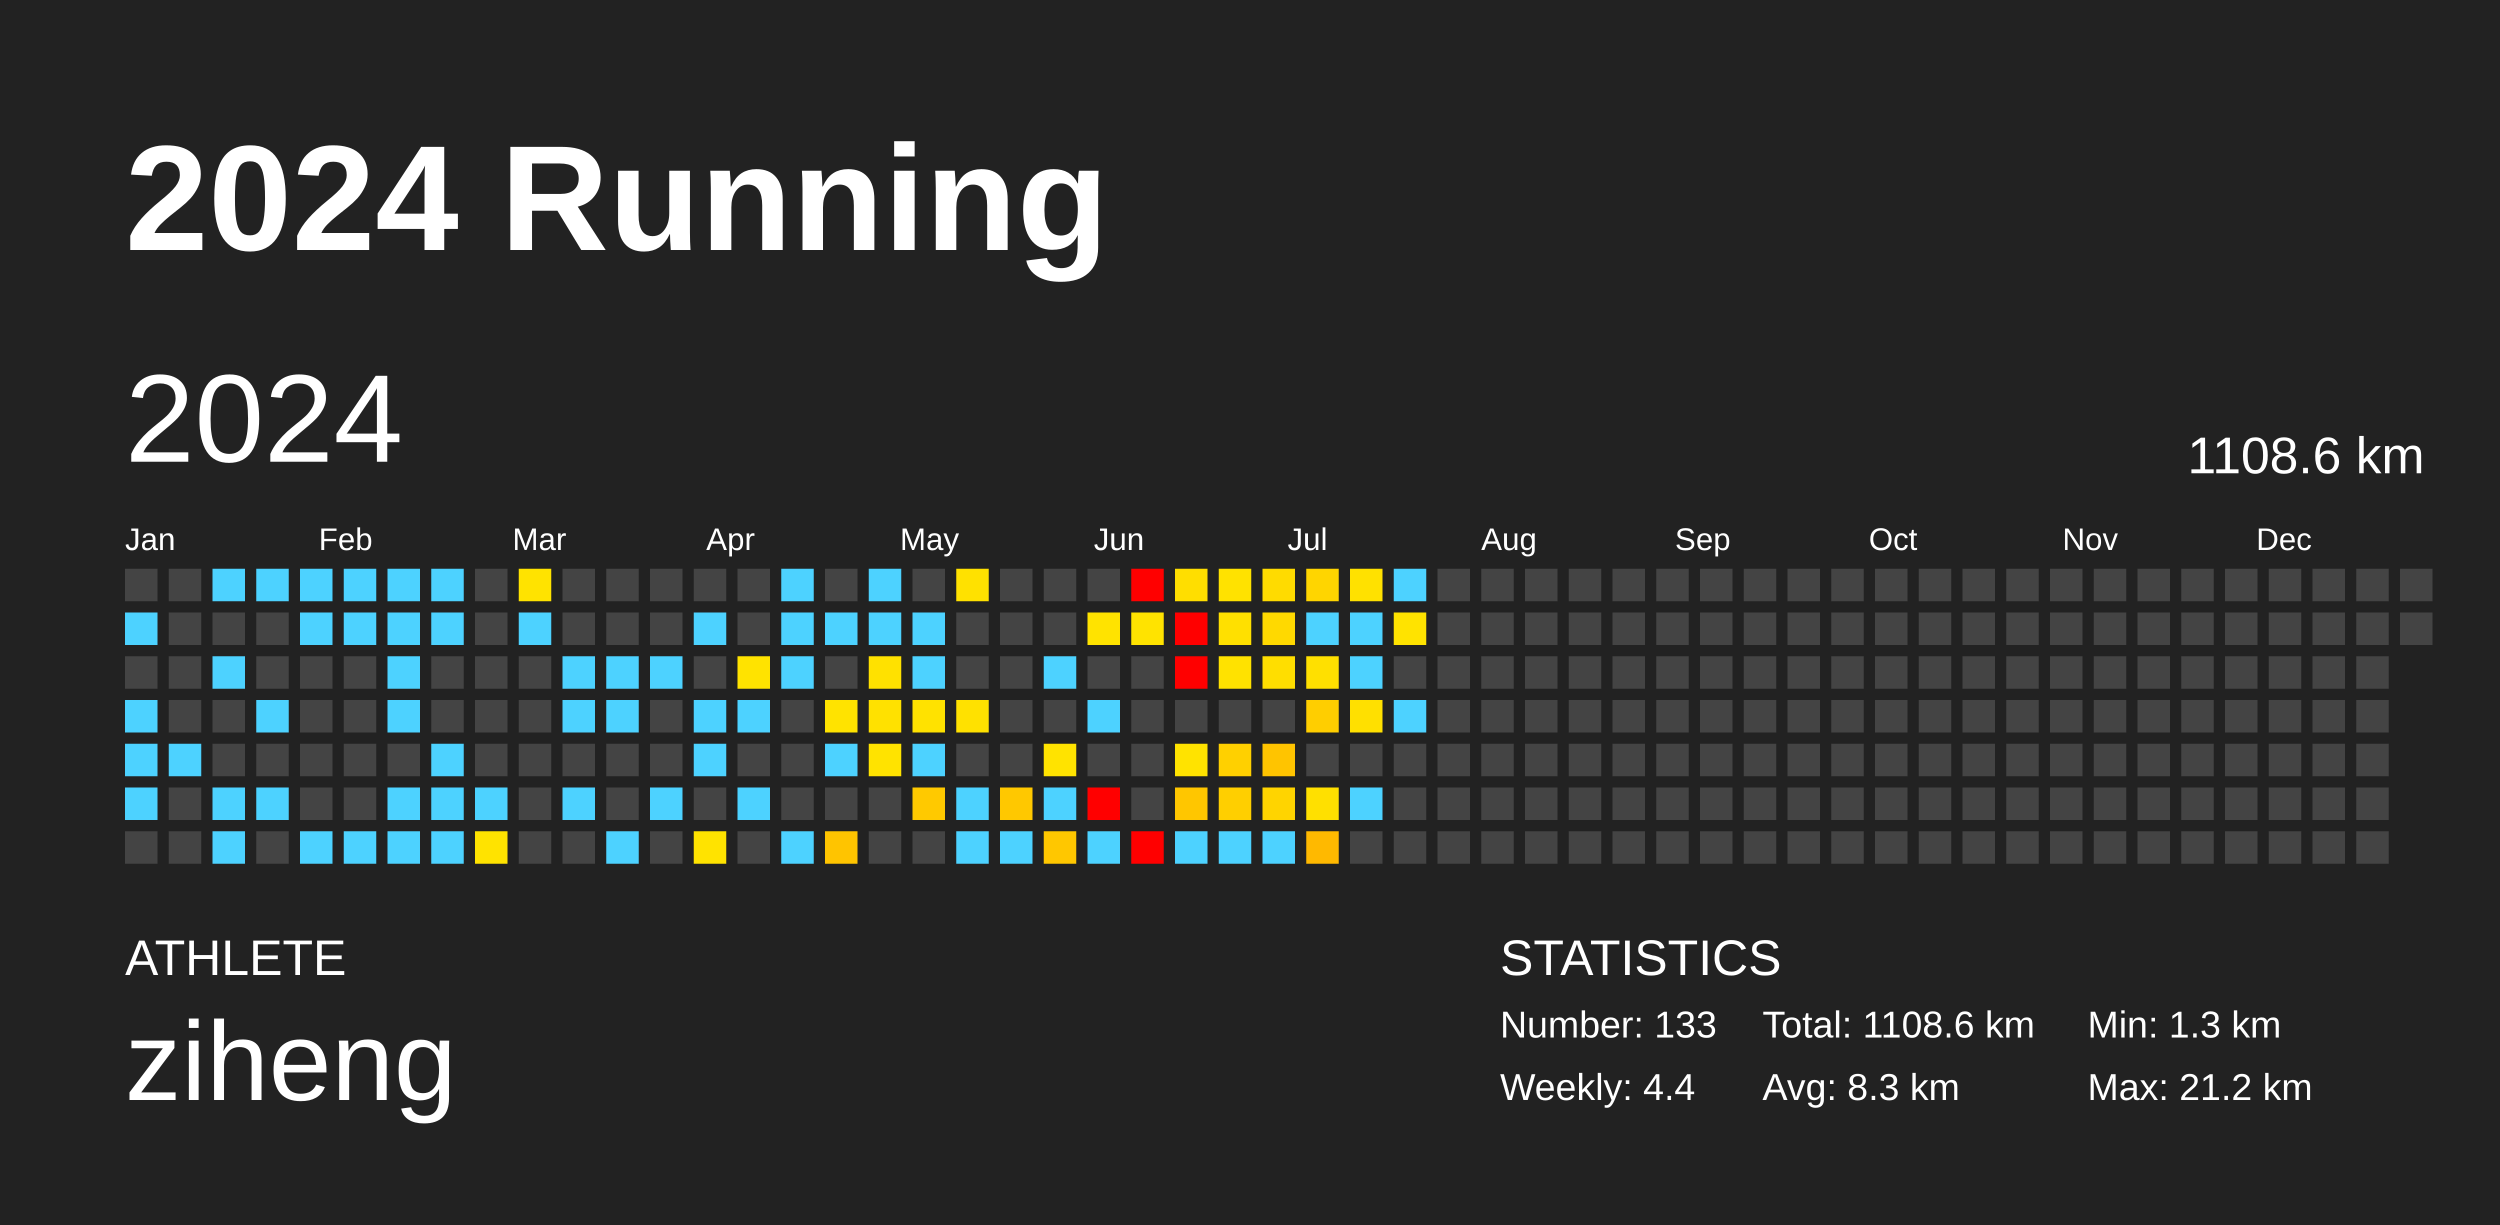
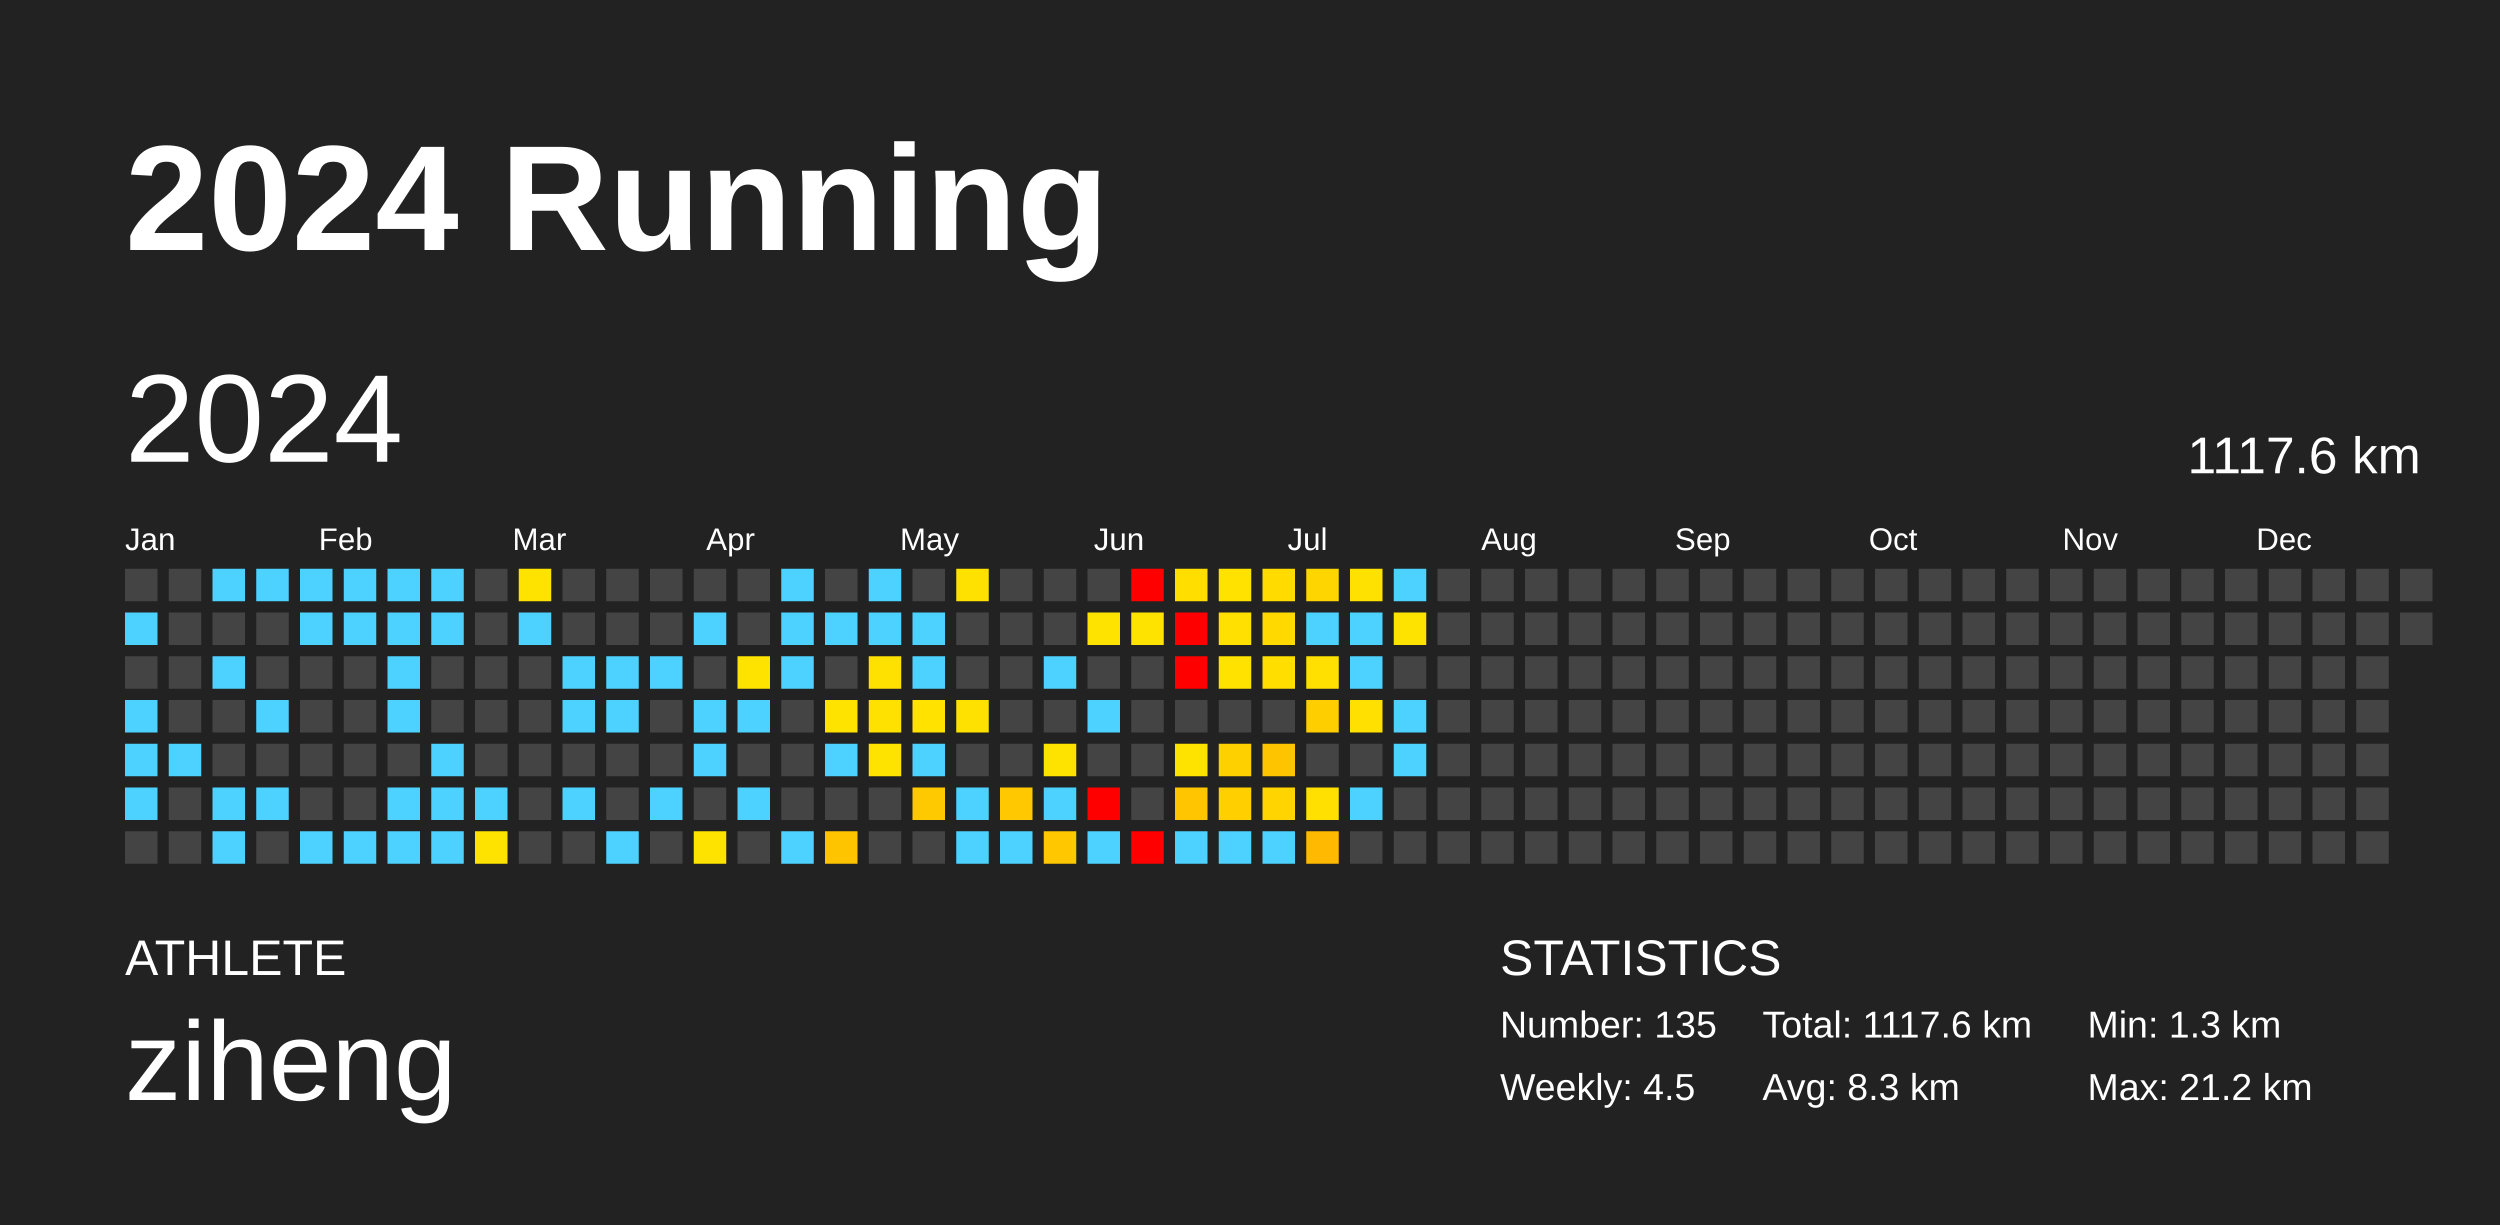
<svg xmlns="http://www.w3.org/2000/svg" baseProfile="full" height="98mm" version="1.1" viewBox="0,0,200,98" width="200mm">
  <defs />
  <rect fill="#222222" height="98" width="200" x="0" y="0" />
  <text fill="#FFFFFF" style="font-size:12px; font-family:Arial; font-weight:bold;" x="10" y="20">2024 Running</text>
  <text fill="#FFFFFF" style="font-size:4px; font-family:Arial" x="10" y="78">ATHLETE</text>
  <text fill="#FFFFFF" style="font-size:9px; font-family:Arial" x="10" y="88">ziheng</text>
  <text fill="#FFFFFF" style="font-size:4px; font-family:Arial" x="120" y="78">STATISTICS</text>
-   <text fill="#FFFFFF" style="font-size:3px; font-family:Arial" x="120" y="83">Number: 133</text>
-   <text fill="#FFFFFF" style="font-size:3px; font-family:Arial" x="120" y="88">Weekly: 4.4</text>
-   <text fill="#FFFFFF" style="font-size:3px; font-family:Arial" x="141" y="83">Total: 1108.6 km</text>
+   <text fill="#FFFFFF" style="font-size:3px; font-family:Arial" x="120" y="83">Number: 135</text>
+   <text fill="#FFFFFF" style="font-size:3px; font-family:Arial" x="120" y="88">Weekly: 4.5</text>
+   <text fill="#FFFFFF" style="font-size:3px; font-family:Arial" x="141" y="83">Total: 1117.6 km</text>
  <text fill="#FFFFFF" style="font-size:3px; font-family:Arial" x="141" y="88">Avg: 8.3 km</text>
  <text fill="#FFFFFF" style="font-size:3px; font-family:Arial" x="167" y="83">Min: 1.3 km</text>
  <text fill="#FFFFFF" style="font-size:3px; font-family:Arial" x="167" y="88">Max: 21.2 km</text>
  <text dominant-baseline="hanging" fill="#FFFFFF" style="font-size:10.0px; font-family:Arial;" x="10" y="30">2024</text>
-   <text dominant-baseline="hanging" fill="#FFFFFF" style="font-size:4.125px; font-family:Arial;" x="175" y="35">1108.6 km</text>
+   <text dominant-baseline="hanging" fill="#FFFFFF" style="font-size:4.125px; font-family:Arial;" x="175" y="35">1117.6 km</text>
  <text fill="#FFFFFF" style="font-size:2.5px; font-family:Arial" x="10.0" y="44">Jan</text>
  <text fill="#FFFFFF" style="font-size:2.5px; font-family:Arial" x="25.5" y="44">Feb</text>
  <text fill="#FFFFFF" style="font-size:2.5px; font-family:Arial" x="41.0" y="44">Mar</text>
  <text fill="#FFFFFF" style="font-size:2.5px; font-family:Arial" x="56.5" y="44">Apr</text>
  <text fill="#FFFFFF" style="font-size:2.5px; font-family:Arial" x="72.0" y="44">May</text>
  <text fill="#FFFFFF" style="font-size:2.5px; font-family:Arial" x="87.5" y="44">Jun</text>
  <text fill="#FFFFFF" style="font-size:2.5px; font-family:Arial" x="103.0" y="44">Jul</text>
  <text fill="#FFFFFF" style="font-size:2.5px; font-family:Arial" x="118.5" y="44">Aug</text>
  <text fill="#FFFFFF" style="font-size:2.5px; font-family:Arial" x="134.0" y="44">Sep</text>
  <text fill="#FFFFFF" style="font-size:2.5px; font-family:Arial" x="149.5" y="44">Oct</text>
  <text fill="#FFFFFF" style="font-size:2.5px; font-family:Arial" x="165.0" y="44">Nov</text>
  <text fill="#FFFFFF" style="font-size:2.5px; font-family:Arial" x="180.5" y="44">Dec</text>
  <rect fill="#444444" height="2.6" width="2.6" x="10.0" y="45.5" />
  <rect fill="#4dd2ff" height="2.6" width="2.6" x="10.0" y="49.0" />
  <rect fill="#444444" height="2.6" width="2.6" x="10.0" y="52.5" />
  <rect fill="#4dd2ff" height="2.6" width="2.6" x="10.0" y="56.0" />
  <rect fill="#4dd2ff" height="2.6" width="2.6" x="10.0" y="59.5" />
  <rect fill="#4dd2ff" height="2.6" width="2.6" x="10.0" y="63.0" />
  <rect fill="#444444" height="2.6" width="2.6" x="10.0" y="66.5" />
  <rect fill="#444444" height="2.6" width="2.6" x="13.5" y="45.5" />
  <rect fill="#444444" height="2.6" width="2.6" x="13.5" y="49.0" />
  <rect fill="#444444" height="2.6" width="2.6" x="13.5" y="52.5" />
  <rect fill="#444444" height="2.6" width="2.6" x="13.5" y="56.0" />
  <rect fill="#4dd2ff" height="2.6" width="2.6" x="13.5" y="59.5" />
  <rect fill="#444444" height="2.6" width="2.6" x="13.5" y="63.0" />
  <rect fill="#444444" height="2.6" width="2.6" x="13.5" y="66.5" />
  <rect fill="#4dd2ff" height="2.6" width="2.6" x="17.0" y="45.5" />
  <rect fill="#444444" height="2.6" width="2.6" x="17.0" y="49.0" />
  <rect fill="#4dd2ff" height="2.6" width="2.6" x="17.0" y="52.5" />
  <rect fill="#444444" height="2.6" width="2.6" x="17.0" y="56.0" />
  <rect fill="#444444" height="2.6" width="2.6" x="17.0" y="59.5" />
  <rect fill="#4dd2ff" height="2.6" width="2.6" x="17.0" y="63.0" />
  <rect fill="#4dd2ff" height="2.6" width="2.6" x="17.0" y="66.5" />
  <rect fill="#4dd2ff" height="2.6" width="2.6" x="20.5" y="45.5" />
  <rect fill="#444444" height="2.6" width="2.6" x="20.5" y="49.0" />
  <rect fill="#444444" height="2.6" width="2.6" x="20.5" y="52.5" />
  <rect fill="#4dd2ff" height="2.6" width="2.6" x="20.5" y="56.0" />
  <rect fill="#444444" height="2.6" width="2.6" x="20.5" y="59.5" />
  <rect fill="#4dd2ff" height="2.6" width="2.6" x="20.5" y="63.0" />
  <rect fill="#444444" height="2.6" width="2.6" x="20.5" y="66.5" />
  <rect fill="#4dd2ff" height="2.6" width="2.6" x="24.0" y="45.5" />
  <rect fill="#4dd2ff" height="2.6" width="2.6" x="24.0" y="49.0" />
  <rect fill="#444444" height="2.6" width="2.6" x="24.0" y="52.5" />
  <rect fill="#444444" height="2.6" width="2.6" x="24.0" y="56.0" />
  <rect fill="#444444" height="2.6" width="2.6" x="24.0" y="59.5" />
  <rect fill="#444444" height="2.6" width="2.6" x="24.0" y="63.0" />
  <rect fill="#4dd2ff" height="2.6" width="2.6" x="24.0" y="66.5" />
  <rect fill="#4dd2ff" height="2.6" width="2.6" x="27.5" y="45.5" />
  <rect fill="#4dd2ff" height="2.6" width="2.6" x="27.5" y="49.0" />
  <rect fill="#444444" height="2.6" width="2.6" x="27.5" y="52.5" />
  <rect fill="#444444" height="2.6" width="2.6" x="27.5" y="56.0" />
  <rect fill="#444444" height="2.6" width="2.6" x="27.5" y="59.5" />
  <rect fill="#444444" height="2.6" width="2.6" x="27.5" y="63.0" />
  <rect fill="#4dd2ff" height="2.6" width="2.6" x="27.5" y="66.5" />
  <rect fill="#4dd2ff" height="2.6" width="2.6" x="31.0" y="45.5" />
  <rect fill="#4dd2ff" height="2.6" width="2.6" x="31.0" y="49.0" />
  <rect fill="#4dd2ff" height="2.6" width="2.6" x="31.0" y="52.5" />
  <rect fill="#4dd2ff" height="2.6" width="2.6" x="31.0" y="56.0" />
  <rect fill="#444444" height="2.6" width="2.6" x="31.0" y="59.5" />
  <rect fill="#4dd2ff" height="2.6" width="2.6" x="31.0" y="63.0" />
  <rect fill="#4dd2ff" height="2.6" width="2.6" x="31.0" y="66.5" />
  <rect fill="#4dd2ff" height="2.6" width="2.6" x="34.5" y="45.5" />
  <rect fill="#4dd2ff" height="2.6" width="2.6" x="34.5" y="49.0" />
  <rect fill="#444444" height="2.6" width="2.6" x="34.5" y="52.5" />
  <rect fill="#444444" height="2.6" width="2.6" x="34.5" y="56.0" />
  <rect fill="#4dd2ff" height="2.6" width="2.6" x="34.5" y="59.5" />
  <rect fill="#4dd2ff" height="2.6" width="2.6" x="34.5" y="63.0" />
  <rect fill="#4dd2ff" height="2.6" width="2.6" x="34.5" y="66.5" />
  <rect fill="#444444" height="2.6" width="2.6" x="38.0" y="45.5" />
  <rect fill="#444444" height="2.6" width="2.6" x="38.0" y="49.0" />
  <rect fill="#444444" height="2.6" width="2.6" x="38.0" y="52.5" />
  <rect fill="#444444" height="2.6" width="2.6" x="38.0" y="56.0" />
  <rect fill="#444444" height="2.6" width="2.6" x="38.0" y="59.5" />
  <rect fill="#4dd2ff" height="2.6" width="2.6" x="38.0" y="63.0" />
  <rect fill="#ffe300" height="2.6" width="2.6" x="38.0" y="66.5" />
  <rect fill="#ffe300" height="2.6" width="2.6" x="41.5" y="45.5" />
  <rect fill="#4dd2ff" height="2.6" width="2.6" x="41.5" y="49.0" />
  <rect fill="#444444" height="2.6" width="2.6" x="41.5" y="52.5" />
  <rect fill="#444444" height="2.6" width="2.6" x="41.5" y="56.0" />
  <rect fill="#444444" height="2.6" width="2.6" x="41.5" y="59.5" />
  <rect fill="#444444" height="2.6" width="2.6" x="41.5" y="63.0" />
  <rect fill="#444444" height="2.6" width="2.6" x="41.5" y="66.5" />
  <rect fill="#444444" height="2.6" width="2.6" x="45.0" y="45.5" />
  <rect fill="#444444" height="2.6" width="2.6" x="45.0" y="49.0" />
  <rect fill="#4dd2ff" height="2.6" width="2.6" x="45.0" y="52.5" />
  <rect fill="#4dd2ff" height="2.6" width="2.6" x="45.0" y="56.0" />
  <rect fill="#444444" height="2.6" width="2.6" x="45.0" y="59.5" />
  <rect fill="#4dd2ff" height="2.6" width="2.6" x="45.0" y="63.0" />
  <rect fill="#444444" height="2.6" width="2.6" x="45.0" y="66.5" />
  <rect fill="#444444" height="2.6" width="2.6" x="48.5" y="45.5" />
  <rect fill="#444444" height="2.6" width="2.6" x="48.5" y="49.0" />
  <rect fill="#4dd2ff" height="2.6" width="2.6" x="48.5" y="52.5" />
  <rect fill="#4dd2ff" height="2.6" width="2.6" x="48.5" y="56.0" />
  <rect fill="#444444" height="2.6" width="2.6" x="48.5" y="59.5" />
  <rect fill="#444444" height="2.6" width="2.6" x="48.5" y="63.0" />
  <rect fill="#4dd2ff" height="2.6" width="2.6" x="48.5" y="66.5" />
  <rect fill="#444444" height="2.6" width="2.6" x="52.0" y="45.5" />
  <rect fill="#444444" height="2.6" width="2.6" x="52.0" y="49.0" />
  <rect fill="#4dd2ff" height="2.6" width="2.6" x="52.0" y="52.5" />
  <rect fill="#444444" height="2.6" width="2.6" x="52.0" y="56.0" />
  <rect fill="#444444" height="2.6" width="2.6" x="52.0" y="59.5" />
  <rect fill="#4dd2ff" height="2.6" width="2.6" x="52.0" y="63.0" />
  <rect fill="#444444" height="2.6" width="2.6" x="52.0" y="66.5" />
  <rect fill="#444444" height="2.6" width="2.6" x="55.5" y="45.5" />
  <rect fill="#4dd2ff" height="2.6" width="2.6" x="55.5" y="49.0" />
  <rect fill="#444444" height="2.6" width="2.6" x="55.5" y="52.5" />
  <rect fill="#4dd2ff" height="2.6" width="2.6" x="55.5" y="56.0" />
  <rect fill="#4dd2ff" height="2.6" width="2.6" x="55.5" y="59.5" />
  <rect fill="#444444" height="2.6" width="2.6" x="55.5" y="63.0" />
  <rect fill="#ffe300" height="2.6" width="2.6" x="55.5" y="66.5" />
  <rect fill="#444444" height="2.6" width="2.6" x="59.0" y="45.5" />
  <rect fill="#444444" height="2.6" width="2.6" x="59.0" y="49.0" />
  <rect fill="#ffe300" height="2.6" width="2.6" x="59.0" y="52.5" />
  <rect fill="#4dd2ff" height="2.6" width="2.6" x="59.0" y="56.0" />
  <rect fill="#444444" height="2.6" width="2.6" x="59.0" y="59.5" />
  <rect fill="#4dd2ff" height="2.6" width="2.6" x="59.0" y="63.0" />
  <rect fill="#444444" height="2.6" width="2.6" x="59.0" y="66.5" />
  <rect fill="#4dd2ff" height="2.6" width="2.6" x="62.5" y="45.5" />
  <rect fill="#4dd2ff" height="2.6" width="2.6" x="62.5" y="49.0" />
  <rect fill="#4dd2ff" height="2.6" width="2.6" x="62.5" y="52.5" />
  <rect fill="#444444" height="2.6" width="2.6" x="62.5" y="56.0" />
  <rect fill="#444444" height="2.6" width="2.6" x="62.5" y="59.5" />
  <rect fill="#444444" height="2.6" width="2.6" x="62.5" y="63.0" />
  <rect fill="#4dd2ff" height="2.6" width="2.6" x="62.5" y="66.5" />
  <rect fill="#444444" height="2.6" width="2.6" x="66.0" y="45.5" />
  <rect fill="#4dd2ff" height="2.6" width="2.6" x="66.0" y="49.0" />
  <rect fill="#444444" height="2.6" width="2.6" x="66.0" y="52.5" />
  <rect fill="#ffe300" height="2.6" width="2.6" x="66.0" y="56.0" />
  <rect fill="#4dd2ff" height="2.6" width="2.6" x="66.0" y="59.5" />
  <rect fill="#444444" height="2.6" width="2.6" x="66.0" y="63.0" />
  <rect fill="#ffc400" height="2.6" width="2.6" x="66.0" y="66.5" />
  <rect fill="#4dd2ff" height="2.6" width="2.6" x="69.5" y="45.5" />
  <rect fill="#4dd2ff" height="2.6" width="2.6" x="69.5" y="49.0" />
  <rect fill="#ffe100" height="2.6" width="2.6" x="69.5" y="52.5" />
  <rect fill="#ffe100" height="2.6" width="2.6" x="69.5" y="56.0" />
  <rect fill="#ffe300" height="2.6" width="2.6" x="69.5" y="59.5" />
  <rect fill="#444444" height="2.6" width="2.6" x="69.5" y="63.0" />
  <rect fill="#444444" height="2.6" width="2.6" x="69.5" y="66.5" />
  <rect fill="#444444" height="2.6" width="2.6" x="73.0" y="45.5" />
  <rect fill="#4dd2ff" height="2.6" width="2.6" x="73.0" y="49.0" />
  <rect fill="#4dd2ff" height="2.6" width="2.6" x="73.0" y="52.5" />
  <rect fill="#ffe200" height="2.6" width="2.6" x="73.0" y="56.0" />
  <rect fill="#4dd2ff" height="2.6" width="2.6" x="73.0" y="59.5" />
  <rect fill="#ffc900" height="2.6" width="2.6" x="73.0" y="63.0" />
  <rect fill="#444444" height="2.6" width="2.6" x="73.0" y="66.5" />
  <rect fill="#ffe100" height="2.6" width="2.6" x="76.5" y="45.5" />
  <rect fill="#444444" height="2.6" width="2.6" x="76.5" y="49.0" />
  <rect fill="#444444" height="2.6" width="2.6" x="76.5" y="52.5" />
  <rect fill="#ffe100" height="2.6" width="2.6" x="76.5" y="56.0" />
  <rect fill="#444444" height="2.6" width="2.6" x="76.5" y="59.5" />
  <rect fill="#4dd2ff" height="2.6" width="2.6" x="76.5" y="63.0" />
  <rect fill="#4dd2ff" height="2.6" width="2.6" x="76.5" y="66.5" />
  <rect fill="#444444" height="2.6" width="2.6" x="80.0" y="45.5" />
  <rect fill="#444444" height="2.6" width="2.6" x="80.0" y="49.0" />
  <rect fill="#444444" height="2.6" width="2.6" x="80.0" y="52.5" />
  <rect fill="#444444" height="2.6" width="2.6" x="80.0" y="56.0" />
  <rect fill="#444444" height="2.6" width="2.6" x="80.0" y="59.5" />
  <rect fill="#ffc800" height="2.6" width="2.6" x="80.0" y="63.0" />
  <rect fill="#4dd2ff" height="2.6" width="2.6" x="80.0" y="66.5" />
  <rect fill="#444444" height="2.6" width="2.6" x="83.5" y="45.5" />
  <rect fill="#444444" height="2.6" width="2.6" x="83.5" y="49.0" />
  <rect fill="#4dd2ff" height="2.6" width="2.6" x="83.5" y="52.5" />
  <rect fill="#444444" height="2.6" width="2.6" x="83.5" y="56.0" />
  <rect fill="#ffe300" height="2.6" width="2.6" x="83.5" y="59.5" />
  <rect fill="#4dd2ff" height="2.6" width="2.6" x="83.5" y="63.0" />
  <rect fill="#ffc700" height="2.6" width="2.6" x="83.5" y="66.5" />
  <rect fill="#444444" height="2.6" width="2.6" x="87.0" y="45.5" />
  <rect fill="#ffe300" height="2.6" width="2.6" x="87.0" y="49.0" />
  <rect fill="#444444" height="2.6" width="2.6" x="87.0" y="52.5" />
  <rect fill="#4dd2ff" height="2.6" width="2.6" x="87.0" y="56.0" />
  <rect fill="#444444" height="2.6" width="2.6" x="87.0" y="59.5" />
  <rect fill="red" height="2.6" width="2.6" x="87.0" y="63.0" />
  <rect fill="#4dd2ff" height="2.6" width="2.6" x="87.0" y="66.5" />
  <rect fill="red" height="2.6" width="2.6" x="90.5" y="45.5" />
  <rect fill="#ffe300" height="2.6" width="2.6" x="90.5" y="49.0" />
  <rect fill="#444444" height="2.6" width="2.6" x="90.5" y="52.5" />
  <rect fill="#444444" height="2.6" width="2.6" x="90.5" y="56.0" />
  <rect fill="#444444" height="2.6" width="2.6" x="90.5" y="59.5" />
  <rect fill="#444444" height="2.6" width="2.6" x="90.5" y="63.0" />
  <rect fill="red" height="2.6" width="2.6" x="90.5" y="66.5" />
  <rect fill="#ffde00" height="2.6" width="2.6" x="94.0" y="45.5" />
  <rect fill="red" height="2.6" width="2.6" x="94.0" y="49.0" />
  <rect fill="red" height="2.6" width="2.6" x="94.0" y="52.5" />
  <rect fill="#444444" height="2.6" width="2.6" x="94.0" y="56.0" />
  <rect fill="#ffe300" height="2.6" width="2.6" x="94.0" y="59.5" />
  <rect fill="#ffc600" height="2.6" width="2.6" x="94.0" y="63.0" />
  <rect fill="#4dd2ff" height="2.6" width="2.6" x="94.0" y="66.5" />
  <rect fill="#ffe200" height="2.6" width="2.6" x="97.5" y="45.5" />
  <rect fill="#ffe000" height="2.6" width="2.6" x="97.5" y="49.0" />
  <rect fill="#ffe200" height="2.6" width="2.6" x="97.5" y="52.5" />
  <rect fill="#444444" height="2.6" width="2.6" x="97.5" y="56.0" />
  <rect fill="#ffd000" height="2.6" width="2.6" x="97.5" y="59.5" />
  <rect fill="#ffcf00" height="2.6" width="2.6" x="97.5" y="63.0" />
  <rect fill="#4dd2ff" height="2.6" width="2.6" x="97.5" y="66.5" />
  <rect fill="#ffdb00" height="2.6" width="2.6" x="101.0" y="45.5" />
  <rect fill="#ffd900" height="2.6" width="2.6" x="101.0" y="49.0" />
  <rect fill="#ffde00" height="2.6" width="2.6" x="101.0" y="52.5" />
  <rect fill="#444444" height="2.6" width="2.6" x="101.0" y="56.0" />
  <rect fill="#ffc400" height="2.6" width="2.6" x="101.0" y="59.5" />
  <rect fill="#ffd400" height="2.6" width="2.6" x="101.0" y="63.0" />
  <rect fill="#4dd2ff" height="2.6" width="2.6" x="101.0" y="66.5" />
  <rect fill="#ffd500" height="2.6" width="2.6" x="104.5" y="45.5" />
  <rect fill="#4dd2ff" height="2.6" width="2.6" x="104.5" y="49.0" />
  <rect fill="#ffe000" height="2.6" width="2.6" x="104.5" y="52.5" />
  <rect fill="#ffce00" height="2.6" width="2.6" x="104.5" y="56.0" />
  <rect fill="#444444" height="2.6" width="2.6" x="104.5" y="59.5" />
  <rect fill="#ffe000" height="2.6" width="2.6" x="104.5" y="63.0" />
  <rect fill="#ffb900" height="2.6" width="2.6" x="104.5" y="66.5" />
  <rect fill="#ffe100" height="2.6" width="2.6" x="108.0" y="45.5" />
  <rect fill="#4dd2ff" height="2.6" width="2.6" x="108.0" y="49.0" />
  <rect fill="#4dd2ff" height="2.6" width="2.6" x="108.0" y="52.5" />
  <rect fill="#ffe000" height="2.6" width="2.6" x="108.0" y="56.0" />
  <rect fill="#444444" height="2.6" width="2.6" x="108.0" y="59.5" />
  <rect fill="#4dd2ff" height="2.6" width="2.6" x="108.0" y="63.0" />
  <rect fill="#444444" height="2.6" width="2.6" x="108.0" y="66.5" />
  <rect fill="#4dd2ff" height="2.6" width="2.6" x="111.5" y="45.5" />
  <rect fill="#ffe300" height="2.6" width="2.6" x="111.5" y="49.0" />
  <rect fill="#444444" height="2.6" width="2.6" x="111.5" y="52.5" />
  <rect fill="#4dd2ff" height="2.6" width="2.6" x="111.5" y="56.0" />
-   <rect fill="#444444" height="2.6" width="2.6" x="111.5" y="59.5" />
+   <rect fill="#4dd2ff" height="2.6" width="2.6" x="111.5" y="59.5" />
  <rect fill="#444444" height="2.6" width="2.6" x="111.5" y="63.0" />
  <rect fill="#444444" height="2.6" width="2.6" x="111.5" y="66.5" />
  <rect fill="#444444" height="2.6" width="2.6" x="115.0" y="45.5" />
  <rect fill="#444444" height="2.6" width="2.6" x="115.0" y="49.0" />
  <rect fill="#444444" height="2.6" width="2.6" x="115.0" y="52.5" />
  <rect fill="#444444" height="2.6" width="2.6" x="115.0" y="56.0" />
  <rect fill="#444444" height="2.6" width="2.6" x="115.0" y="59.5" />
  <rect fill="#444444" height="2.6" width="2.6" x="115.0" y="63.0" />
  <rect fill="#444444" height="2.6" width="2.6" x="115.0" y="66.5" />
  <rect fill="#444444" height="2.6" width="2.6" x="118.5" y="45.5" />
  <rect fill="#444444" height="2.6" width="2.6" x="118.5" y="49.0" />
  <rect fill="#444444" height="2.6" width="2.6" x="118.5" y="52.5" />
  <rect fill="#444444" height="2.6" width="2.6" x="118.5" y="56.0" />
  <rect fill="#444444" height="2.6" width="2.6" x="118.5" y="59.5" />
  <rect fill="#444444" height="2.6" width="2.6" x="118.5" y="63.0" />
  <rect fill="#444444" height="2.6" width="2.6" x="118.5" y="66.5" />
  <rect fill="#444444" height="2.6" width="2.6" x="122.0" y="45.5" />
  <rect fill="#444444" height="2.6" width="2.6" x="122.0" y="49.0" />
  <rect fill="#444444" height="2.6" width="2.6" x="122.0" y="52.5" />
  <rect fill="#444444" height="2.6" width="2.6" x="122.0" y="56.0" />
  <rect fill="#444444" height="2.6" width="2.6" x="122.0" y="59.5" />
  <rect fill="#444444" height="2.6" width="2.6" x="122.0" y="63.0" />
  <rect fill="#444444" height="2.6" width="2.6" x="122.0" y="66.5" />
  <rect fill="#444444" height="2.6" width="2.6" x="125.5" y="45.5" />
  <rect fill="#444444" height="2.6" width="2.6" x="125.5" y="49.0" />
  <rect fill="#444444" height="2.6" width="2.6" x="125.5" y="52.5" />
  <rect fill="#444444" height="2.6" width="2.6" x="125.5" y="56.0" />
  <rect fill="#444444" height="2.6" width="2.6" x="125.5" y="59.5" />
  <rect fill="#444444" height="2.6" width="2.6" x="125.5" y="63.0" />
  <rect fill="#444444" height="2.6" width="2.6" x="125.5" y="66.5" />
  <rect fill="#444444" height="2.6" width="2.6" x="129.0" y="45.5" />
  <rect fill="#444444" height="2.6" width="2.6" x="129.0" y="49.0" />
  <rect fill="#444444" height="2.6" width="2.6" x="129.0" y="52.5" />
  <rect fill="#444444" height="2.6" width="2.6" x="129.0" y="56.0" />
  <rect fill="#444444" height="2.6" width="2.6" x="129.0" y="59.5" />
  <rect fill="#444444" height="2.6" width="2.6" x="129.0" y="63.0" />
  <rect fill="#444444" height="2.6" width="2.6" x="129.0" y="66.5" />
  <rect fill="#444444" height="2.6" width="2.6" x="132.5" y="45.5" />
  <rect fill="#444444" height="2.6" width="2.6" x="132.5" y="49.0" />
  <rect fill="#444444" height="2.6" width="2.6" x="132.5" y="52.5" />
  <rect fill="#444444" height="2.6" width="2.6" x="132.5" y="56.0" />
  <rect fill="#444444" height="2.6" width="2.6" x="132.5" y="59.5" />
  <rect fill="#444444" height="2.6" width="2.6" x="132.5" y="63.0" />
  <rect fill="#444444" height="2.6" width="2.6" x="132.5" y="66.5" />
  <rect fill="#444444" height="2.6" width="2.6" x="136.0" y="45.5" />
  <rect fill="#444444" height="2.6" width="2.6" x="136.0" y="49.0" />
  <rect fill="#444444" height="2.6" width="2.6" x="136.0" y="52.5" />
  <rect fill="#444444" height="2.6" width="2.6" x="136.0" y="56.0" />
  <rect fill="#444444" height="2.6" width="2.6" x="136.0" y="59.5" />
  <rect fill="#444444" height="2.6" width="2.6" x="136.0" y="63.0" />
  <rect fill="#444444" height="2.6" width="2.6" x="136.0" y="66.5" />
  <rect fill="#444444" height="2.6" width="2.6" x="139.5" y="45.5" />
  <rect fill="#444444" height="2.6" width="2.6" x="139.5" y="49.0" />
  <rect fill="#444444" height="2.6" width="2.6" x="139.5" y="52.5" />
  <rect fill="#444444" height="2.6" width="2.6" x="139.5" y="56.0" />
  <rect fill="#444444" height="2.6" width="2.6" x="139.5" y="59.5" />
  <rect fill="#444444" height="2.6" width="2.6" x="139.5" y="63.0" />
  <rect fill="#444444" height="2.6" width="2.6" x="139.5" y="66.5" />
  <rect fill="#444444" height="2.6" width="2.6" x="143.0" y="45.5" />
  <rect fill="#444444" height="2.6" width="2.6" x="143.0" y="49.0" />
  <rect fill="#444444" height="2.6" width="2.6" x="143.0" y="52.5" />
  <rect fill="#444444" height="2.6" width="2.6" x="143.0" y="56.0" />
  <rect fill="#444444" height="2.6" width="2.6" x="143.0" y="59.5" />
  <rect fill="#444444" height="2.6" width="2.6" x="143.0" y="63.0" />
  <rect fill="#444444" height="2.6" width="2.6" x="143.0" y="66.5" />
  <rect fill="#444444" height="2.6" width="2.6" x="146.5" y="45.5" />
  <rect fill="#444444" height="2.6" width="2.6" x="146.5" y="49.0" />
  <rect fill="#444444" height="2.6" width="2.6" x="146.5" y="52.5" />
  <rect fill="#444444" height="2.6" width="2.6" x="146.5" y="56.0" />
  <rect fill="#444444" height="2.6" width="2.6" x="146.5" y="59.5" />
  <rect fill="#444444" height="2.6" width="2.6" x="146.5" y="63.0" />
  <rect fill="#444444" height="2.6" width="2.6" x="146.5" y="66.5" />
  <rect fill="#444444" height="2.6" width="2.6" x="150.0" y="45.5" />
  <rect fill="#444444" height="2.6" width="2.6" x="150.0" y="49.0" />
  <rect fill="#444444" height="2.6" width="2.6" x="150.0" y="52.5" />
  <rect fill="#444444" height="2.6" width="2.6" x="150.0" y="56.0" />
  <rect fill="#444444" height="2.6" width="2.6" x="150.0" y="59.5" />
  <rect fill="#444444" height="2.6" width="2.6" x="150.0" y="63.0" />
  <rect fill="#444444" height="2.6" width="2.6" x="150.0" y="66.5" />
  <rect fill="#444444" height="2.6" width="2.6" x="153.5" y="45.5" />
  <rect fill="#444444" height="2.6" width="2.6" x="153.5" y="49.0" />
  <rect fill="#444444" height="2.6" width="2.6" x="153.5" y="52.5" />
  <rect fill="#444444" height="2.6" width="2.6" x="153.5" y="56.0" />
  <rect fill="#444444" height="2.6" width="2.6" x="153.5" y="59.5" />
  <rect fill="#444444" height="2.6" width="2.6" x="153.5" y="63.0" />
  <rect fill="#444444" height="2.6" width="2.6" x="153.5" y="66.5" />
  <rect fill="#444444" height="2.6" width="2.6" x="157.0" y="45.5" />
  <rect fill="#444444" height="2.6" width="2.6" x="157.0" y="49.0" />
  <rect fill="#444444" height="2.6" width="2.6" x="157.0" y="52.5" />
  <rect fill="#444444" height="2.6" width="2.6" x="157.0" y="56.0" />
  <rect fill="#444444" height="2.6" width="2.6" x="157.0" y="59.5" />
  <rect fill="#444444" height="2.6" width="2.6" x="157.0" y="63.0" />
  <rect fill="#444444" height="2.6" width="2.6" x="157.0" y="66.5" />
  <rect fill="#444444" height="2.6" width="2.6" x="160.5" y="45.5" />
  <rect fill="#444444" height="2.6" width="2.6" x="160.5" y="49.0" />
  <rect fill="#444444" height="2.6" width="2.6" x="160.5" y="52.5" />
  <rect fill="#444444" height="2.6" width="2.6" x="160.5" y="56.0" />
  <rect fill="#444444" height="2.6" width="2.6" x="160.5" y="59.5" />
  <rect fill="#444444" height="2.6" width="2.6" x="160.5" y="63.0" />
  <rect fill="#444444" height="2.6" width="2.6" x="160.5" y="66.5" />
  <rect fill="#444444" height="2.6" width="2.6" x="164.0" y="45.5" />
  <rect fill="#444444" height="2.6" width="2.6" x="164.0" y="49.0" />
  <rect fill="#444444" height="2.6" width="2.6" x="164.0" y="52.5" />
  <rect fill="#444444" height="2.6" width="2.6" x="164.0" y="56.0" />
  <rect fill="#444444" height="2.6" width="2.6" x="164.0" y="59.5" />
  <rect fill="#444444" height="2.6" width="2.6" x="164.0" y="63.0" />
  <rect fill="#444444" height="2.6" width="2.6" x="164.0" y="66.5" />
  <rect fill="#444444" height="2.6" width="2.6" x="167.5" y="45.5" />
  <rect fill="#444444" height="2.6" width="2.6" x="167.5" y="49.0" />
  <rect fill="#444444" height="2.6" width="2.6" x="167.5" y="52.5" />
  <rect fill="#444444" height="2.6" width="2.6" x="167.5" y="56.0" />
  <rect fill="#444444" height="2.6" width="2.6" x="167.5" y="59.5" />
  <rect fill="#444444" height="2.6" width="2.6" x="167.5" y="63.0" />
  <rect fill="#444444" height="2.6" width="2.6" x="167.5" y="66.5" />
  <rect fill="#444444" height="2.6" width="2.6" x="171.0" y="45.5" />
  <rect fill="#444444" height="2.6" width="2.6" x="171.0" y="49.0" />
  <rect fill="#444444" height="2.6" width="2.6" x="171.0" y="52.5" />
  <rect fill="#444444" height="2.6" width="2.6" x="171.0" y="56.0" />
  <rect fill="#444444" height="2.6" width="2.6" x="171.0" y="59.5" />
  <rect fill="#444444" height="2.6" width="2.6" x="171.0" y="63.0" />
  <rect fill="#444444" height="2.6" width="2.6" x="171.0" y="66.5" />
  <rect fill="#444444" height="2.6" width="2.6" x="174.5" y="45.5" />
  <rect fill="#444444" height="2.6" width="2.6" x="174.5" y="49.0" />
  <rect fill="#444444" height="2.6" width="2.6" x="174.5" y="52.5" />
  <rect fill="#444444" height="2.6" width="2.6" x="174.5" y="56.0" />
  <rect fill="#444444" height="2.6" width="2.6" x="174.5" y="59.5" />
  <rect fill="#444444" height="2.6" width="2.6" x="174.5" y="63.0" />
  <rect fill="#444444" height="2.6" width="2.6" x="174.5" y="66.5" />
  <rect fill="#444444" height="2.6" width="2.6" x="178.0" y="45.5" />
  <rect fill="#444444" height="2.6" width="2.6" x="178.0" y="49.0" />
  <rect fill="#444444" height="2.6" width="2.6" x="178.0" y="52.5" />
  <rect fill="#444444" height="2.6" width="2.6" x="178.0" y="56.0" />
  <rect fill="#444444" height="2.6" width="2.6" x="178.0" y="59.5" />
  <rect fill="#444444" height="2.6" width="2.6" x="178.0" y="63.0" />
  <rect fill="#444444" height="2.6" width="2.6" x="178.0" y="66.5" />
  <rect fill="#444444" height="2.6" width="2.6" x="181.5" y="45.5" />
  <rect fill="#444444" height="2.6" width="2.6" x="181.5" y="49.0" />
  <rect fill="#444444" height="2.6" width="2.6" x="181.5" y="52.5" />
  <rect fill="#444444" height="2.6" width="2.6" x="181.5" y="56.0" />
  <rect fill="#444444" height="2.6" width="2.6" x="181.5" y="59.5" />
  <rect fill="#444444" height="2.6" width="2.6" x="181.5" y="63.0" />
  <rect fill="#444444" height="2.6" width="2.6" x="181.5" y="66.5" />
  <rect fill="#444444" height="2.6" width="2.6" x="185.0" y="45.5" />
  <rect fill="#444444" height="2.6" width="2.6" x="185.0" y="49.0" />
  <rect fill="#444444" height="2.6" width="2.6" x="185.0" y="52.5" />
  <rect fill="#444444" height="2.6" width="2.6" x="185.0" y="56.0" />
  <rect fill="#444444" height="2.6" width="2.6" x="185.0" y="59.5" />
  <rect fill="#444444" height="2.6" width="2.6" x="185.0" y="63.0" />
  <rect fill="#444444" height="2.6" width="2.6" x="185.0" y="66.5" />
  <rect fill="#444444" height="2.6" width="2.6" x="188.5" y="45.5" />
  <rect fill="#444444" height="2.6" width="2.6" x="188.5" y="49.0" />
  <rect fill="#444444" height="2.6" width="2.6" x="188.5" y="52.5" />
  <rect fill="#444444" height="2.6" width="2.6" x="188.5" y="56.0" />
  <rect fill="#444444" height="2.6" width="2.6" x="188.5" y="59.5" />
  <rect fill="#444444" height="2.6" width="2.6" x="188.5" y="63.0" />
  <rect fill="#444444" height="2.6" width="2.6" x="188.5" y="66.5" />
  <rect fill="#444444" height="2.6" width="2.6" x="192.0" y="45.5" />
  <rect fill="#444444" height="2.6" width="2.6" x="192.0" y="49.0" />
</svg>
